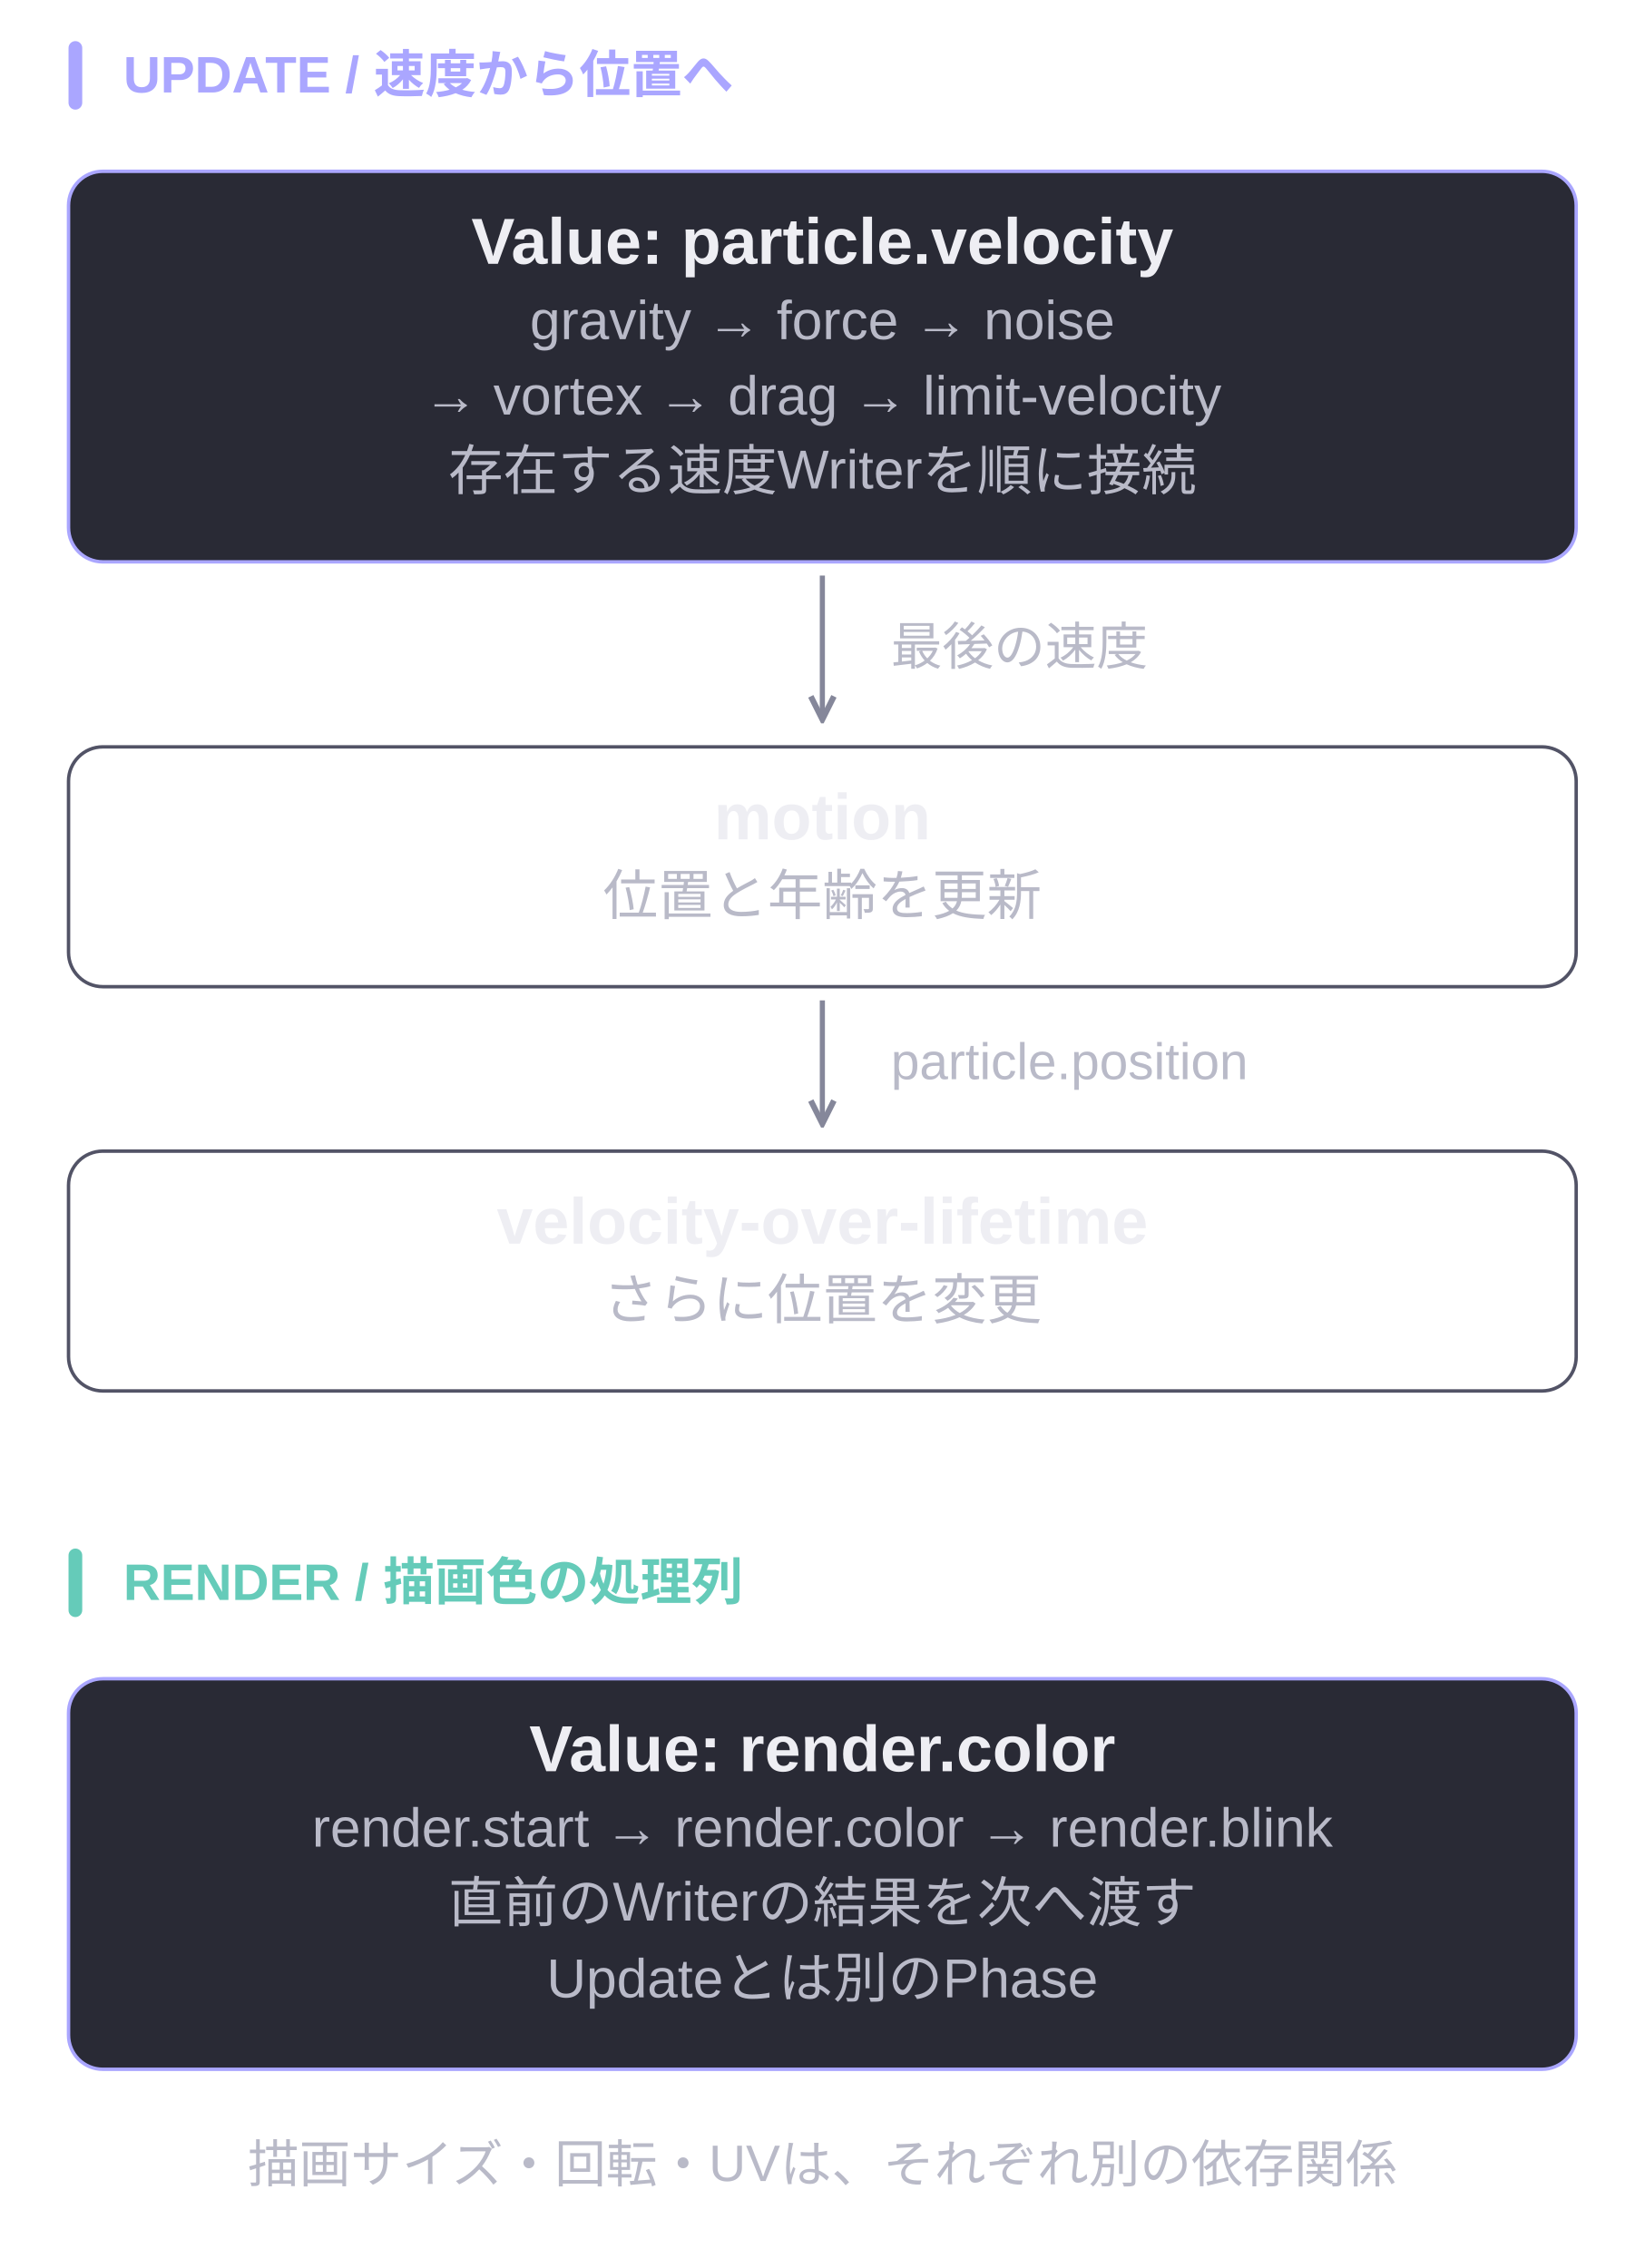
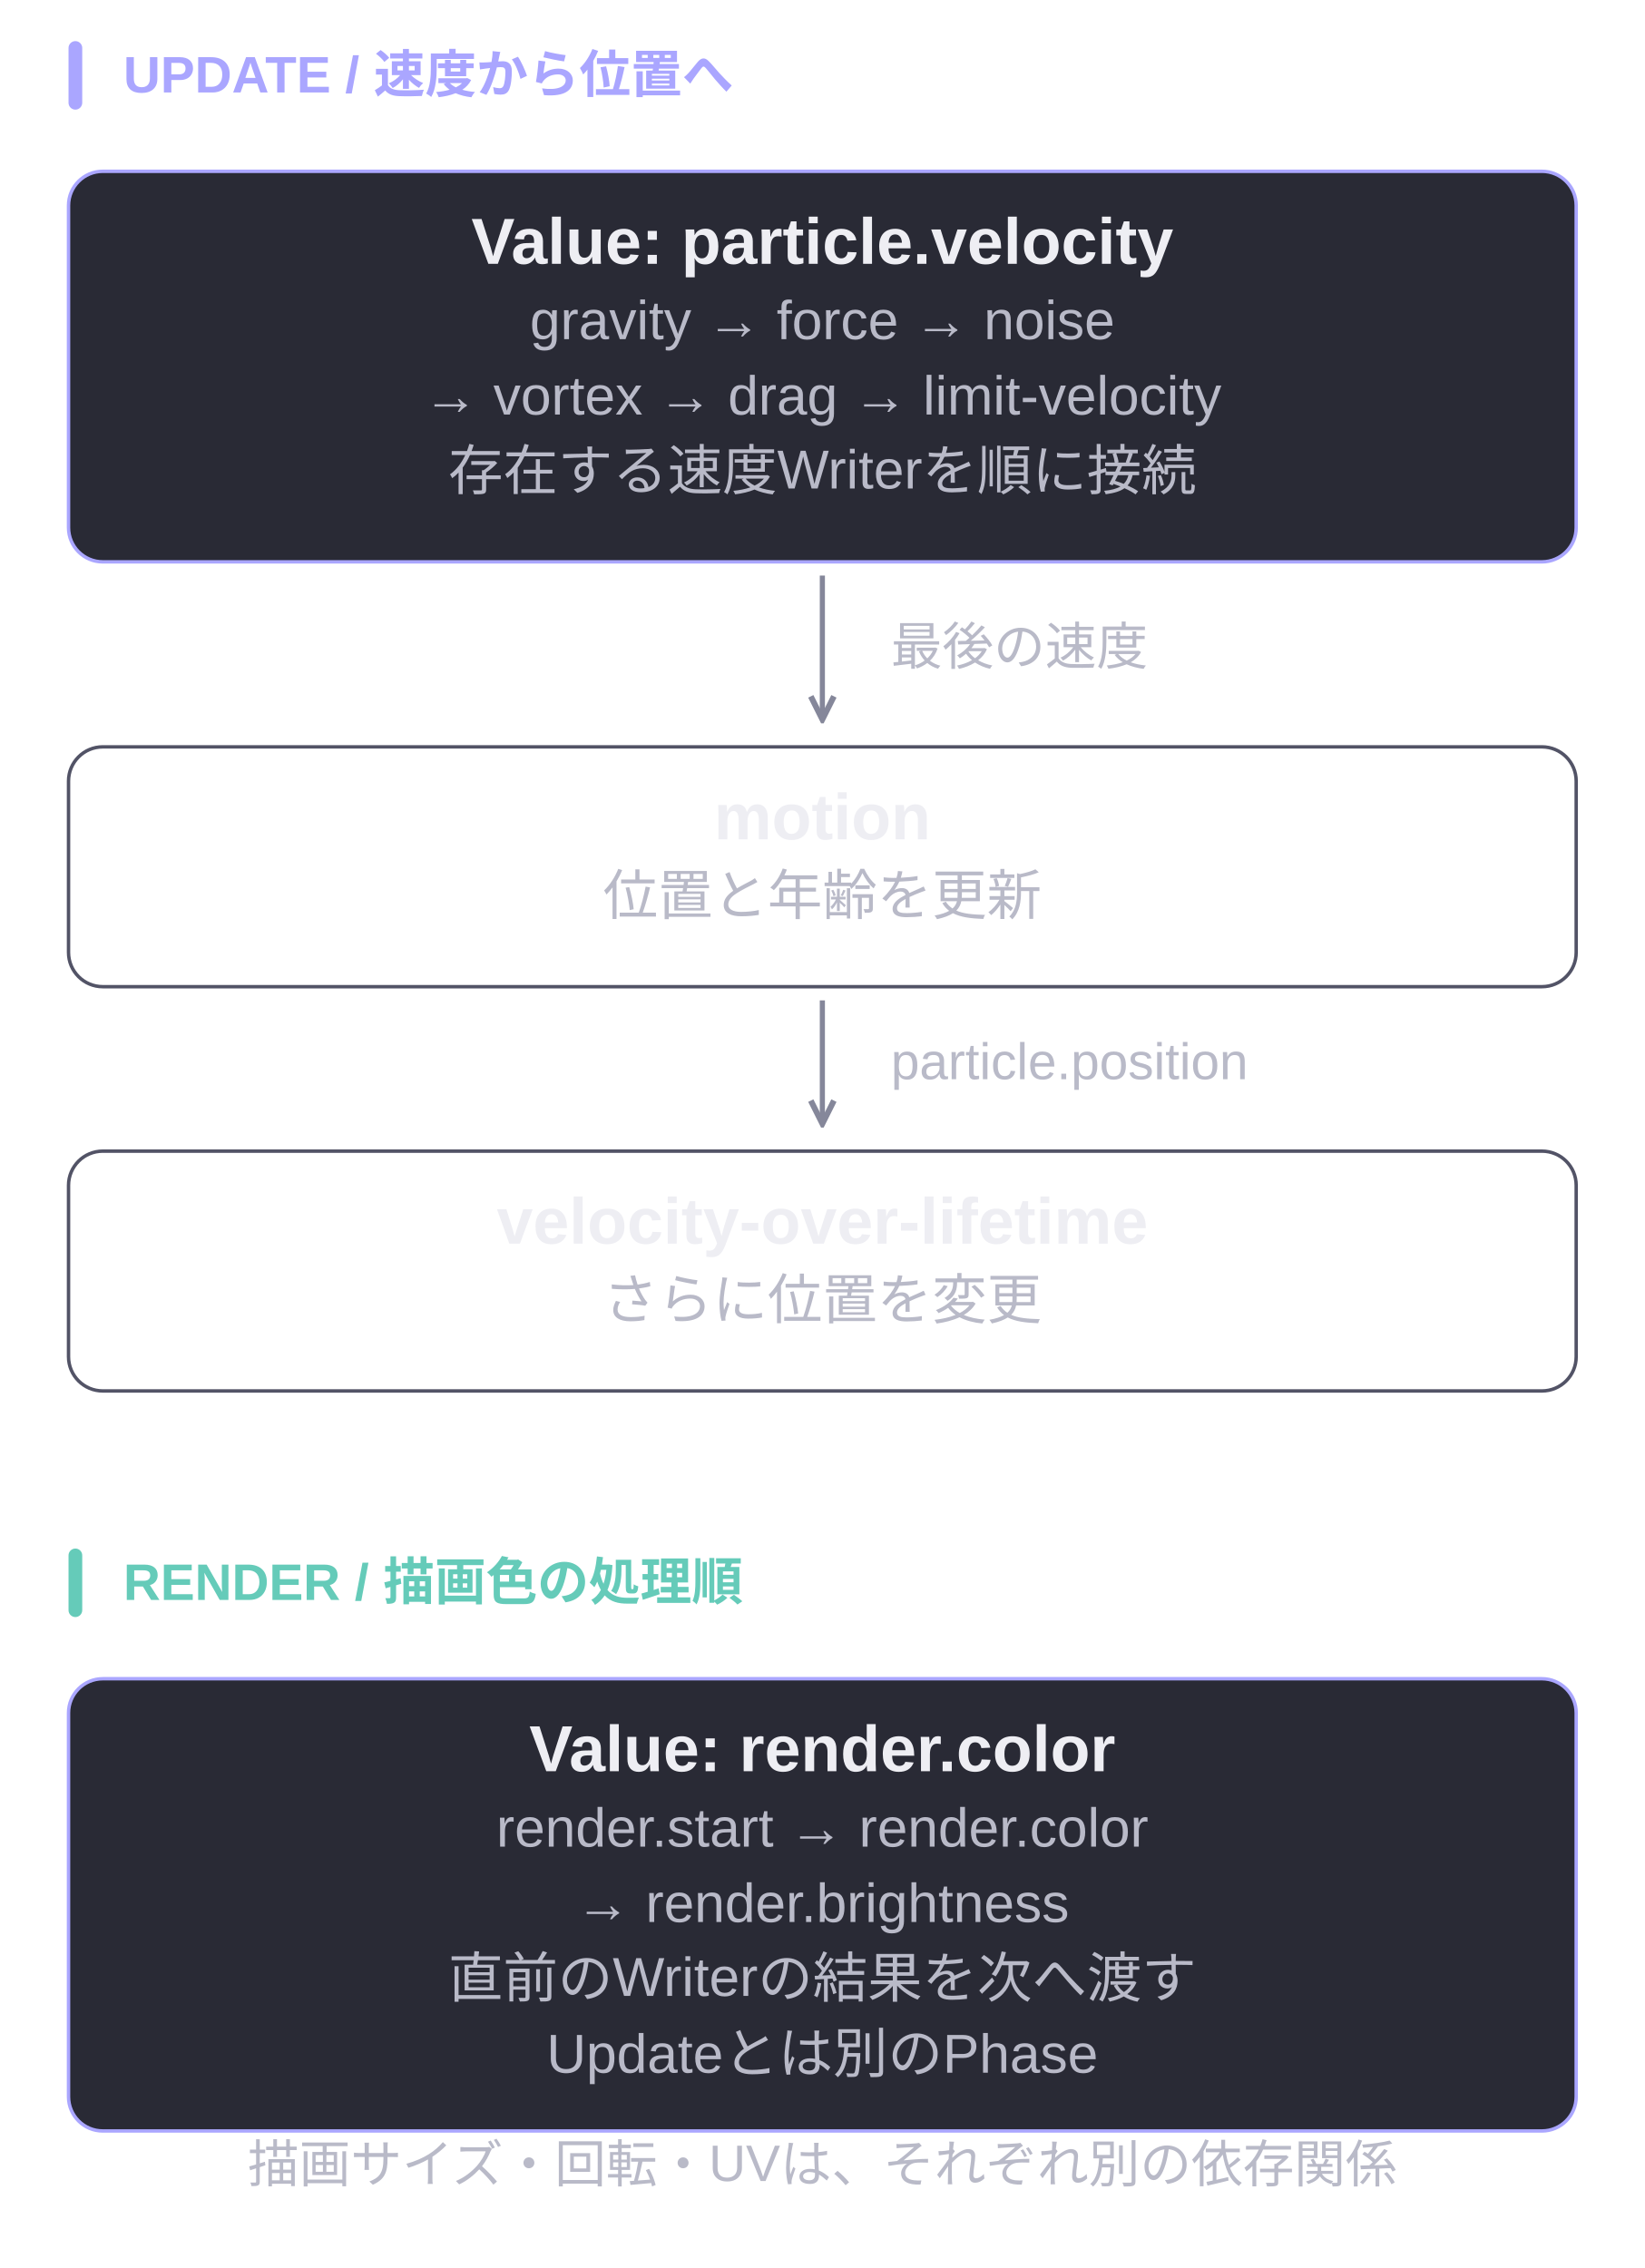
<svg xmlns="http://www.w3.org/2000/svg" width="480" height="662" viewBox="0 0 480 662" role="img" aria-labelledby="title">
  <defs>
    <marker id="arrow" viewBox="0 0 8 8" refX="7" refY="4" markerWidth="6" markerHeight="6" orient="auto">
      <path d="M1 1L7 4L1 7" fill="none" stroke="#85879a" stroke-width="1.5" />
    </marker>
  </defs>
  <g font-family="Arial, Noto Sans JP, sans-serif">
    <rect x="20" y="12" width="4" height="20" rx="2" fill="#aaa6ff" />
    <text x="36" y="27" text-anchor="start" fill="#aaa6ff" font-size="15" font-weight="700">UPDATE / 速度から位置へ</text>
    <rect x="20" y="50" width="440" height="114" rx="10" fill="#292a35" stroke="#aaa6ff" />
    <text x="240" y="77" text-anchor="middle" fill="#eeeef3" font-size="19" font-weight="600">Value: particle.velocity</text>
    <text x="240" y="99" text-anchor="middle" fill="#b9bac8" font-size="16" font-weight="400">gravity → force → noise</text>
    <text x="240" y="121" text-anchor="middle" fill="#b9bac8" font-size="16" font-weight="400">→ vortex → drag → limit-velocity</text>
    <text x="240" y="143" text-anchor="middle" fill="#b9bac8" font-size="16" font-weight="400">存在する速度Writerを順に接続</text>
    <path d="M240 168 V210" fill="none" stroke="#85879a" stroke-width="1.5" marker-end="url(#arrow)" />
    <text x="260" y="194" text-anchor="start" fill="#b9bac8" font-size="15" font-weight="400">最後の速度</text>
    <rect x="20" y="218" width="440" height="70" rx="10" fill="none" stroke="#525366" />
    <text x="240" y="245" text-anchor="middle" fill="#eeeef3" font-size="19" font-weight="600">motion</text>
    <text x="240" y="267" text-anchor="middle" fill="#b9bac8" font-size="16" font-weight="400">位置と年齢を更新</text>
    <path d="M240 292 V328" fill="none" stroke="#85879a" stroke-width="1.5" marker-end="url(#arrow)" />
    <text x="260" y="315" text-anchor="start" fill="#b9bac8" font-size="15" font-weight="400">particle.position</text>
    <rect x="20" y="336" width="440" height="70" rx="10" fill="none" stroke="#525366" />
    <text x="240" y="363" text-anchor="middle" fill="#eeeef3" font-size="19" font-weight="600">velocity-over-lifetime</text>
    <text x="240" y="385" text-anchor="middle" fill="#b9bac8" font-size="16" font-weight="400">さらに位置を変更</text>
    <rect x="20" y="452" width="4" height="20" rx="2" fill="#65cbb9" />
-     <text x="36" y="467" text-anchor="start" fill="#65cbb9" font-size="15" font-weight="700">RENDER / 描画色の処理列</text>
-     <rect x="20" y="490" width="440" height="114" rx="10" fill="#292a35" stroke="#aaa6ff" />
+     <text x="36" y="467" text-anchor="start" fill="#65cbb9" font-size="15" font-weight="700">RENDER / 描画色の処理順</text>
+     <rect x="20" y="490" width="440" height="132" rx="10" fill="#292a35" stroke="#aaa6ff" />
    <text x="240" y="517" text-anchor="middle" fill="#eeeef3" font-size="19" font-weight="600">Value: render.color</text>
-     <text x="240" y="539" text-anchor="middle" fill="#b9bac8" font-size="16" font-weight="400">render.start → render.color → render.blink</text>
-     <text x="240" y="561" text-anchor="middle" fill="#b9bac8" font-size="16" font-weight="400">直前のWriterの結果を次へ渡す</text>
-     <text x="240" y="583" text-anchor="middle" fill="#b9bac8" font-size="16" font-weight="400">Updateとは別のPhase</text>
+     <text x="240" y="539" text-anchor="middle" fill="#b9bac8" font-size="16" font-weight="400">render.start → render.color</text>
+     <text x="240" y="561" text-anchor="middle" fill="#b9bac8" font-size="16" font-weight="400">→ render.brightness</text>
+     <text x="240" y="583" text-anchor="middle" fill="#b9bac8" font-size="16" font-weight="400">直前のWriterの結果を次へ渡す</text>
+     <text x="240" y="605" text-anchor="middle" fill="#b9bac8" font-size="16" font-weight="400">Updateとは別のPhase</text>
    <text x="240" y="637" text-anchor="middle" fill="#b9bac8" font-size="15" font-weight="400">描画サイズ・回転・UVは、それぞれ別の依存関係</text>
  </g>
</svg>
